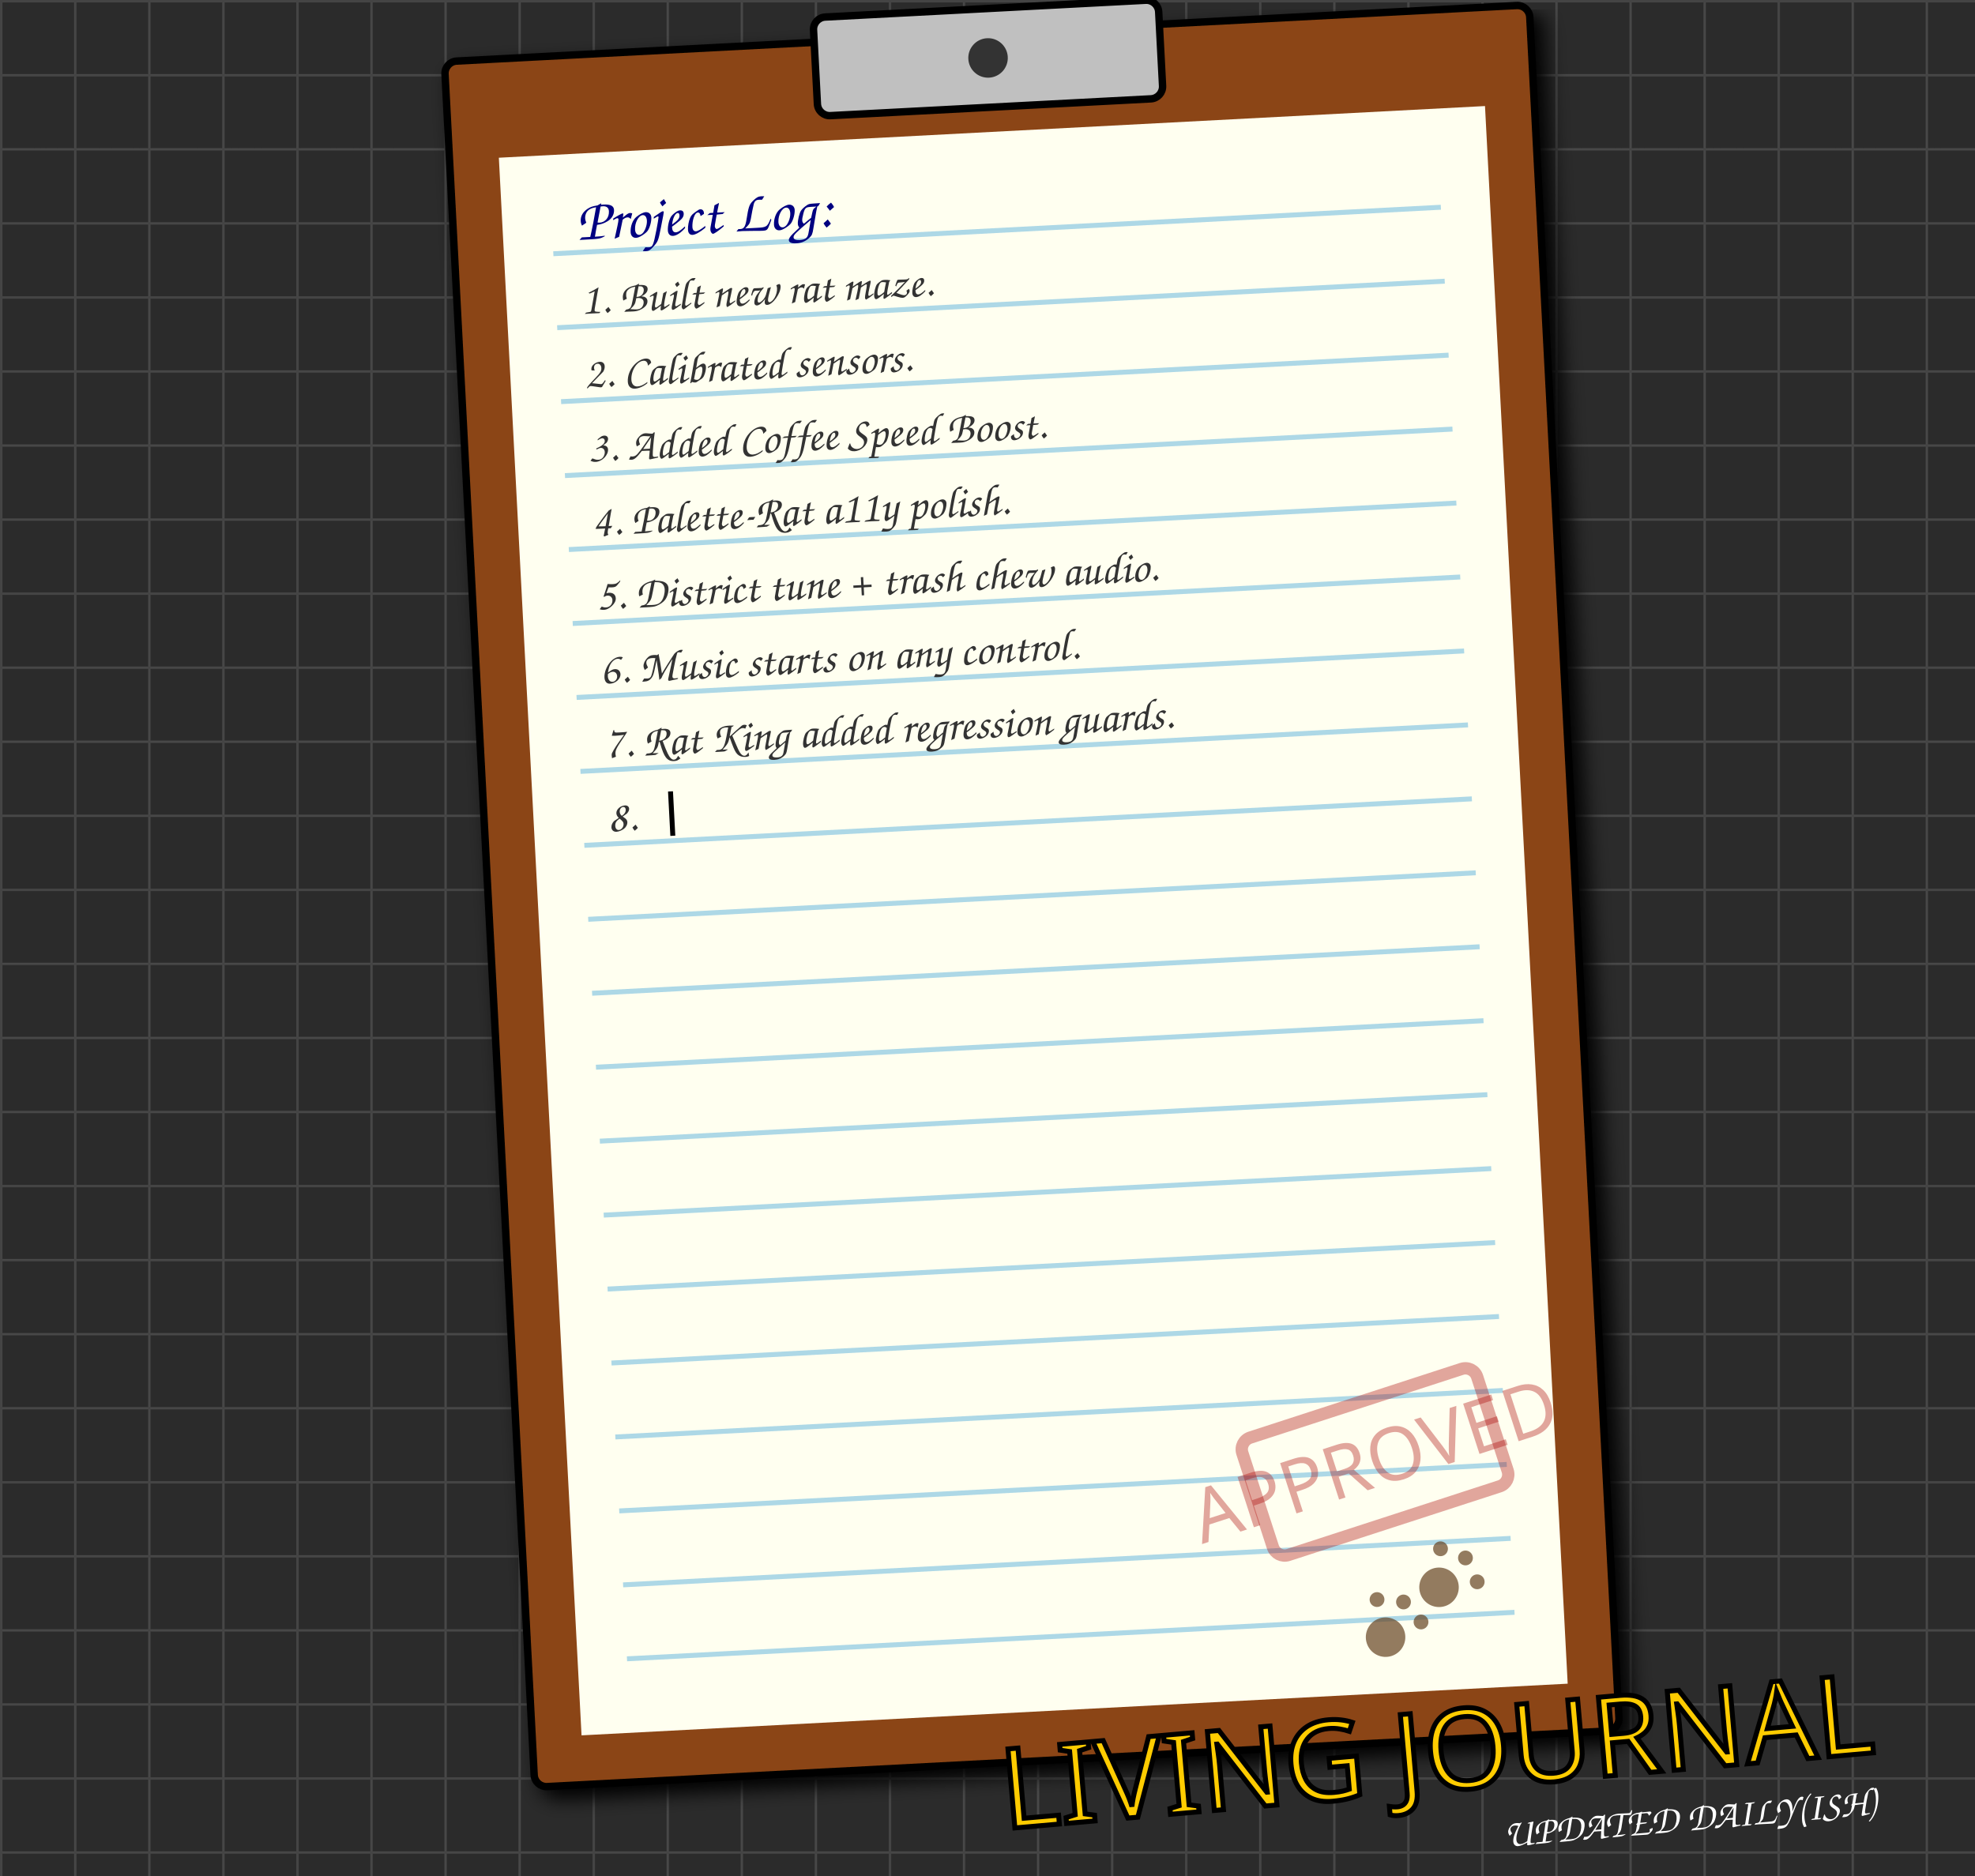
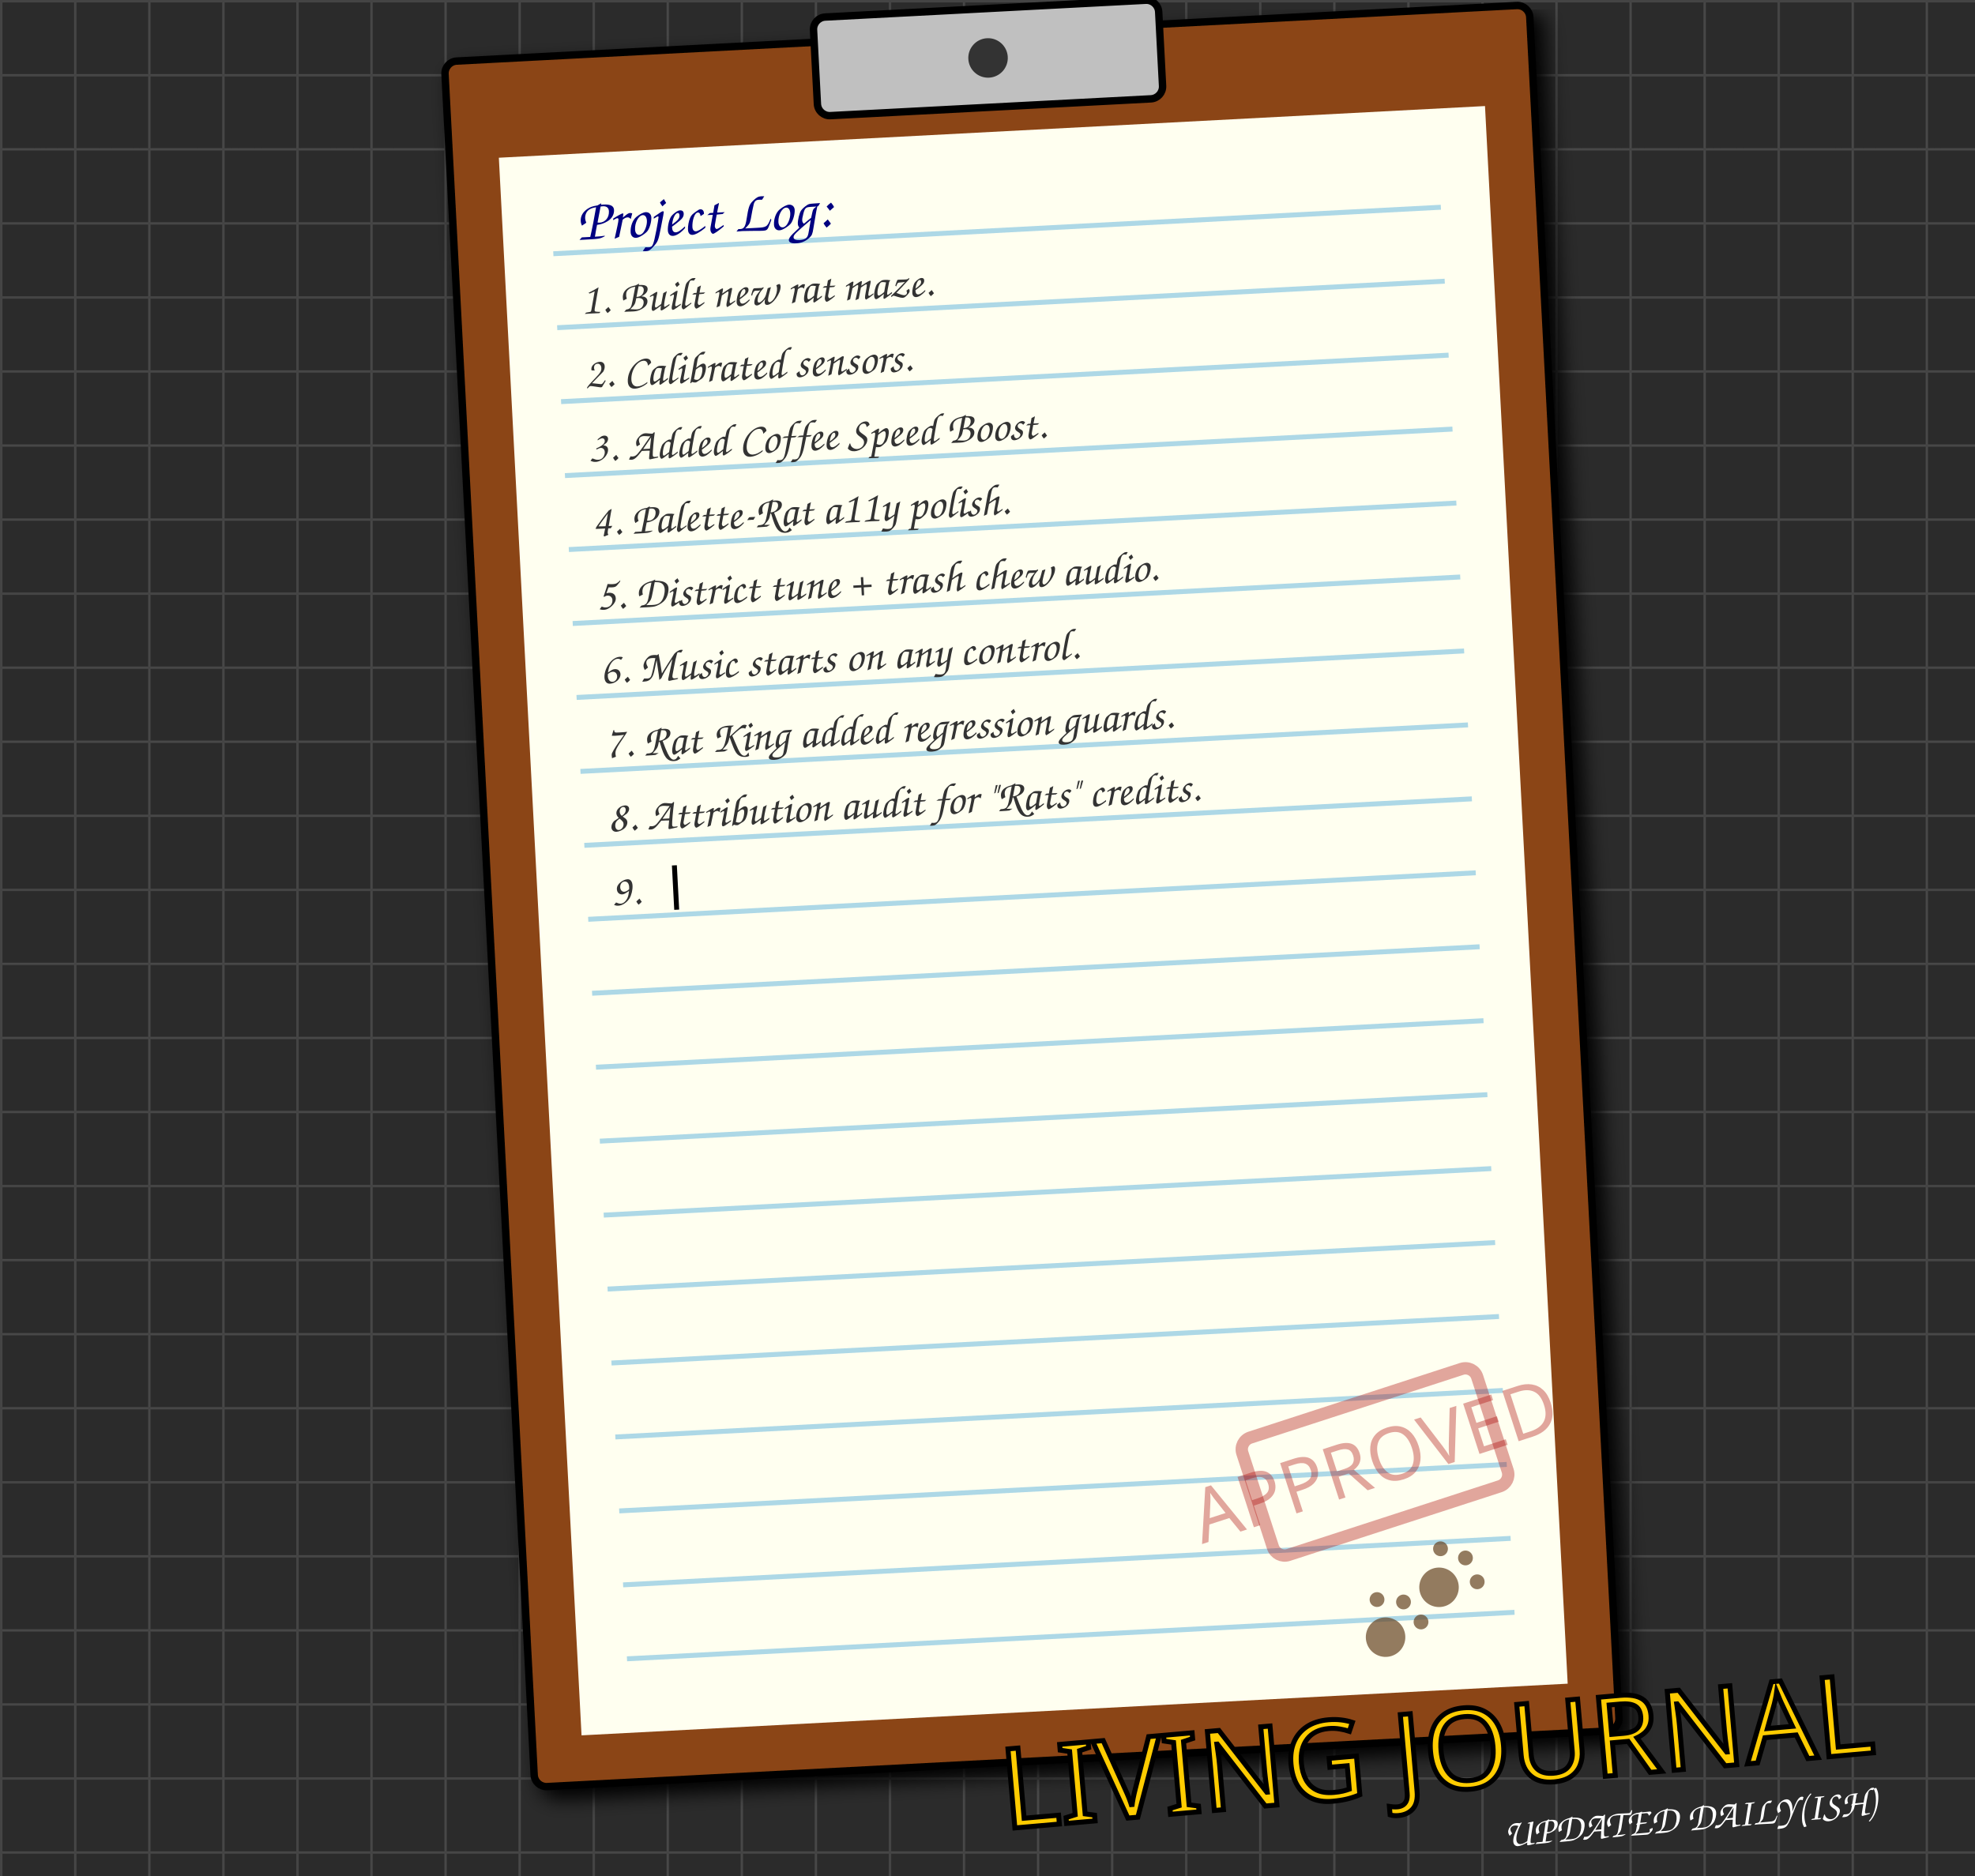
<svg xmlns="http://www.w3.org/2000/svg" width="800" height="760" viewBox="0 0 800 760" style="background-color: #2b2b2b;">
  <defs>
    <pattern id="grid" width="30" height="30" patternUnits="userSpaceOnUse">
      <path d="M 30 0 L 0 0 0 30" fill="none" stroke="#444" stroke-width="2" />
    </pattern>
    <filter id="paper-shadow" x="-10%" y="-10%" width="120%" height="120%">
      <feGaussianBlur in="SourceAlpha" stdDeviation="4" />
      <feOffset dx="4" dy="4" result="offsetblur" />
      <feComponentTransfer>
        <feFuncA type="linear" slope="0.5" />
      </feComponentTransfer>
      <feMerge>
        <feMergeNode in="offsetblur" />
        <feMergeNode in="SourceGraphic" />
      </feMerge>
    </filter>
  </defs>
  <rect width="800" height="760" fill="#2b2b2b" />
  <rect width="800" height="760" fill="url(#grid)" />
  <g transform="translate(180, 25) rotate(-3)">
    <rect x="0" y="0" width="440" height="700" rx="5" fill="#8B4513" stroke="black" stroke-width="3" filter="url(#paper-shadow)" />
    <rect x="20" y="40" width="400" height="640" fill="#fffff0" stroke="none" />
    <rect x="150" y="-10" width="140" height="40" rx="5" fill="#c0c0c0" stroke="black" stroke-width="3" />
    <circle cx="220" cy="10" r="8" fill="#333" />
    <g stroke="#add8e6" stroke-width="2">
      <line x1="40" y1="80" x2="400" y2="80" />
      <line x1="40" y1="110" x2="400" y2="110" />
      <line x1="40" y1="140" x2="400" y2="140" />
      <line x1="40" y1="170" x2="400" y2="170" />
      <line x1="40" y1="200" x2="400" y2="200" />
      <line x1="40" y1="230" x2="400" y2="230" />
      <line x1="40" y1="260" x2="400" y2="260" />
      <line x1="40" y1="290" x2="400" y2="290" />
      <line x1="40" y1="320" x2="400" y2="320" />
      <line x1="40" y1="350" x2="400" y2="350" />
      <line x1="40" y1="380" x2="400" y2="380" />
      <line x1="40" y1="410" x2="400" y2="410" />
      <line x1="40" y1="440" x2="400" y2="440" />
      <line x1="40" y1="470" x2="400" y2="470" />
      <line x1="40" y1="500" x2="400" y2="500" />
      <line x1="40" y1="530" x2="400" y2="530" />
      <line x1="40" y1="560" x2="400" y2="560" />
      <line x1="40" y1="590" x2="400" y2="590" />
      <line x1="40" y1="620" x2="400" y2="620" />
      <line x1="40" y1="650" x2="400" y2="650" />
    </g>
    <text x="50" y="75" font-family="Comic Sans MS, cursive, sans-serif" font-size="24" fill="#000080">Project Log:</text>
    <g>
      <text x="50" y="105" font-family="Comic Sans MS, cursive, sans-serif" font-size="18" fill="#333">1. Built new rat maze.</text>
      <animate attributeName="opacity" values="0;1" dur="0.5s" fill="freeze" />
    </g>
    <g>
      <text x="50" y="135" font-family="Comic Sans MS, cursive, sans-serif" font-size="18" fill="#333">2. Calibrated sensors.</text>
      <animate attributeName="opacity" values="0;1" begin="0.5s" dur="0.5s" fill="freeze" />
    </g>
    <g>
      <text x="50" y="165" font-family="Comic Sans MS, cursive, sans-serif" font-size="18" fill="#333">3. Added Coffee Speed Boost.</text>
      <animate attributeName="opacity" values="0;1" begin="1.0s" dur="0.5s" fill="freeze" />
    </g>
    <g>
      <text x="50" y="195" font-family="Comic Sans MS, cursive, sans-serif" font-size="18" fill="#333">4. Palette-Rat a11y polish.</text>
      <animate attributeName="opacity" values="0;1" begin="1.5s" dur="0.5s" fill="freeze" />
    </g>
    <g>
      <text x="50" y="225" font-family="Comic Sans MS, cursive, sans-serif" font-size="18" fill="#333">5. District tune + trash chew audio.</text>
      <animate attributeName="opacity" values="0;1" begin="2.0s" dur="0.5s" fill="freeze" />
    </g>
    <g>
      <text x="50" y="255" font-family="Comic Sans MS, cursive, sans-serif" font-size="18" fill="#333">6. Music starts on any control.</text>
      <animate attributeName="opacity" values="0;1" begin="2.5s" dur="0.5s" fill="freeze" />
    </g>
    <g>
      <text x="50" y="285" font-family="Comic Sans MS, cursive, sans-serif" font-size="18" fill="#333">7. Rat King added regression guards.</text>
      <animate attributeName="opacity" values="0;1" begin="3.0s" dur="0.5s" fill="freeze" />
    </g>
    <g>
-       <text x="50" y="315" font-family="Comic Sans MS, cursive, sans-serif" font-size="18" fill="#333">8. </text>
-       <rect x="75" y="300" width="2" height="18" fill="black">
+       <text x="50" y="315" font-family="Comic Sans MS, cursive, sans-serif" font-size="18" fill="#333">8. Attribution audit for "Rats" credits.</text>
+       <animate attributeName="opacity" values="0;1" begin="3.5s" dur="0.5s" fill="freeze" />
+     </g>
+     <g>
+       <text x="50" y="345" font-family="Comic Sans MS, cursive, sans-serif" font-size="18" fill="#333">9. </text>
+       <rect x="75" y="330" width="2" height="18" fill="black">
        <animate attributeName="opacity" values="1;0;1" dur="0.8s" repeatCount="indefinite" />
      </rect>
    </g>
    <g transform="translate(292, 575) rotate(-15)">
      <rect x="0" y="0" width="100" height="50" rx="5" fill="none" stroke="#aa0000" stroke-width="5" opacity="0.35" />
      <text x="50" y="35" font-family="Impact, sans-serif" font-size="30" fill="#aa0000" text-anchor="middle" opacity="0.35">APPROVED</text>
    </g>
    <g transform="translate(340, 630) rotate(30)" fill="#654321" opacity="0.7">
      <circle cx="20" cy="20" r="8" />
      <circle cx="10" cy="8" r="3" />
      <circle cx="20" cy="4" r="3" />
      <circle cx="30" cy="8" r="3" />
    </g>
    <g transform="translate(370, 610) rotate(45)" fill="#654321" opacity="0.7">
      <circle cx="20" cy="20" r="8" />
      <circle cx="10" cy="8" r="3" />
      <circle cx="20" cy="4" r="3" />
      <circle cx="30" cy="8" r="3" />
    </g>
  </g>
  <text x="760" y="710" font-family="Impact, sans-serif" font-size="45" fill="#ffcc00" stroke="black" stroke-width="2" text-anchor="end" transform="rotate(-5 760 710)">LIVING JOURNAL</text>
  <text x="760" y="735" font-family="Comic Sans MS, cursive, sans-serif" font-size="16" fill="#fff" text-anchor="end" transform="rotate(-5 760 735)">UPDATED DAILY(ISH)</text>
</svg>
